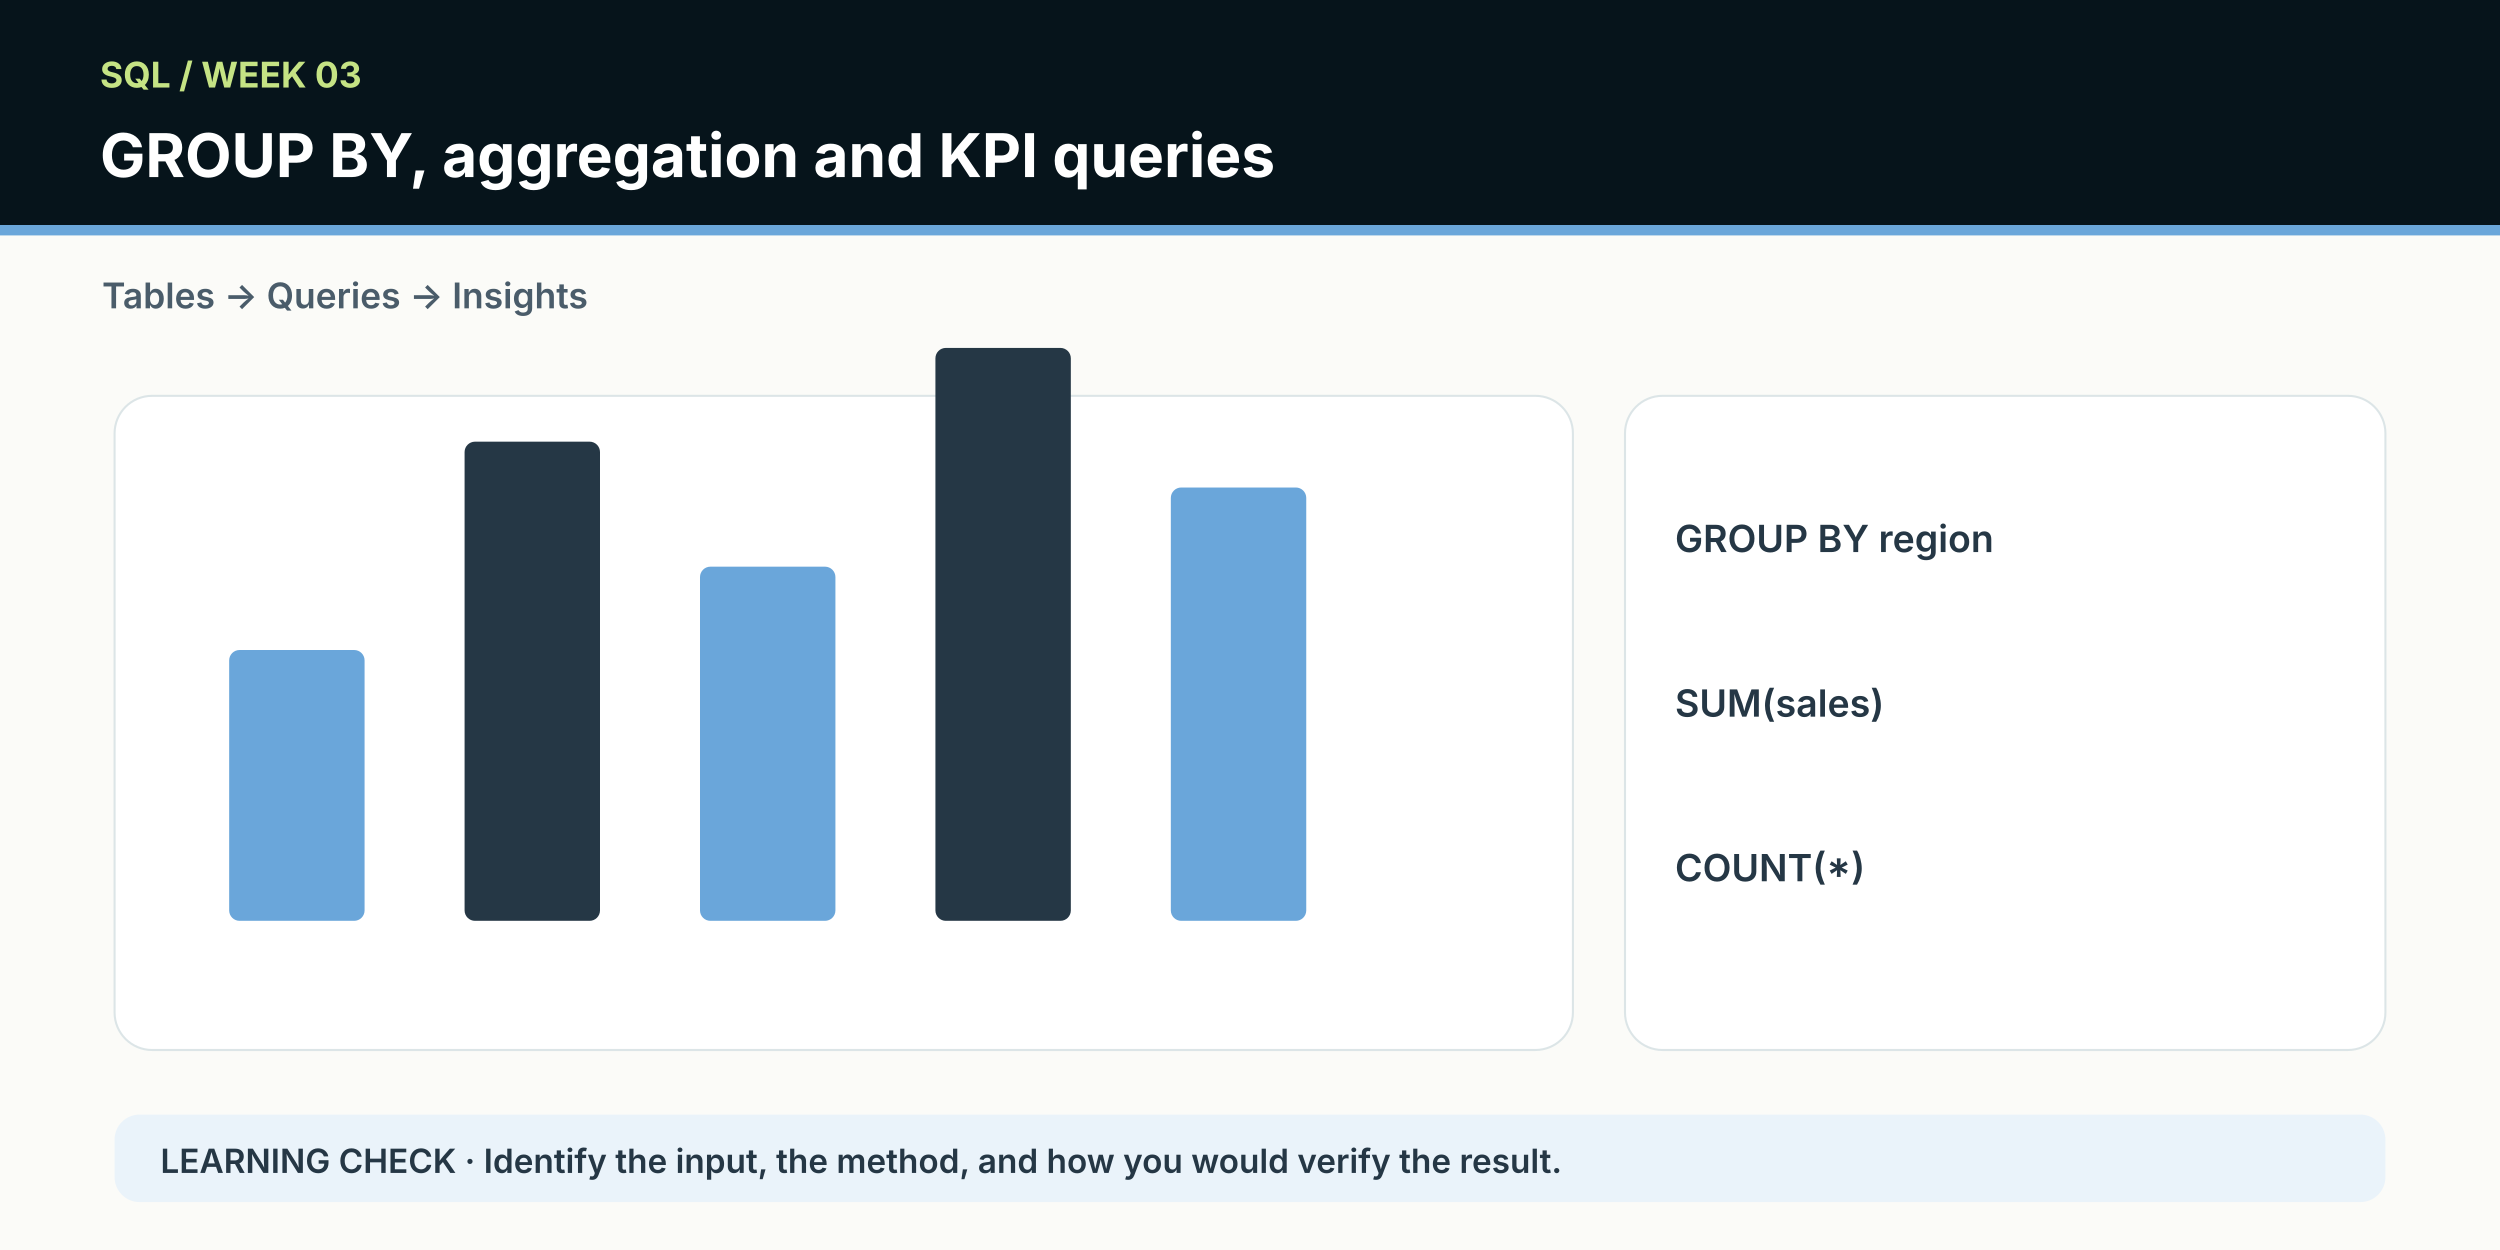
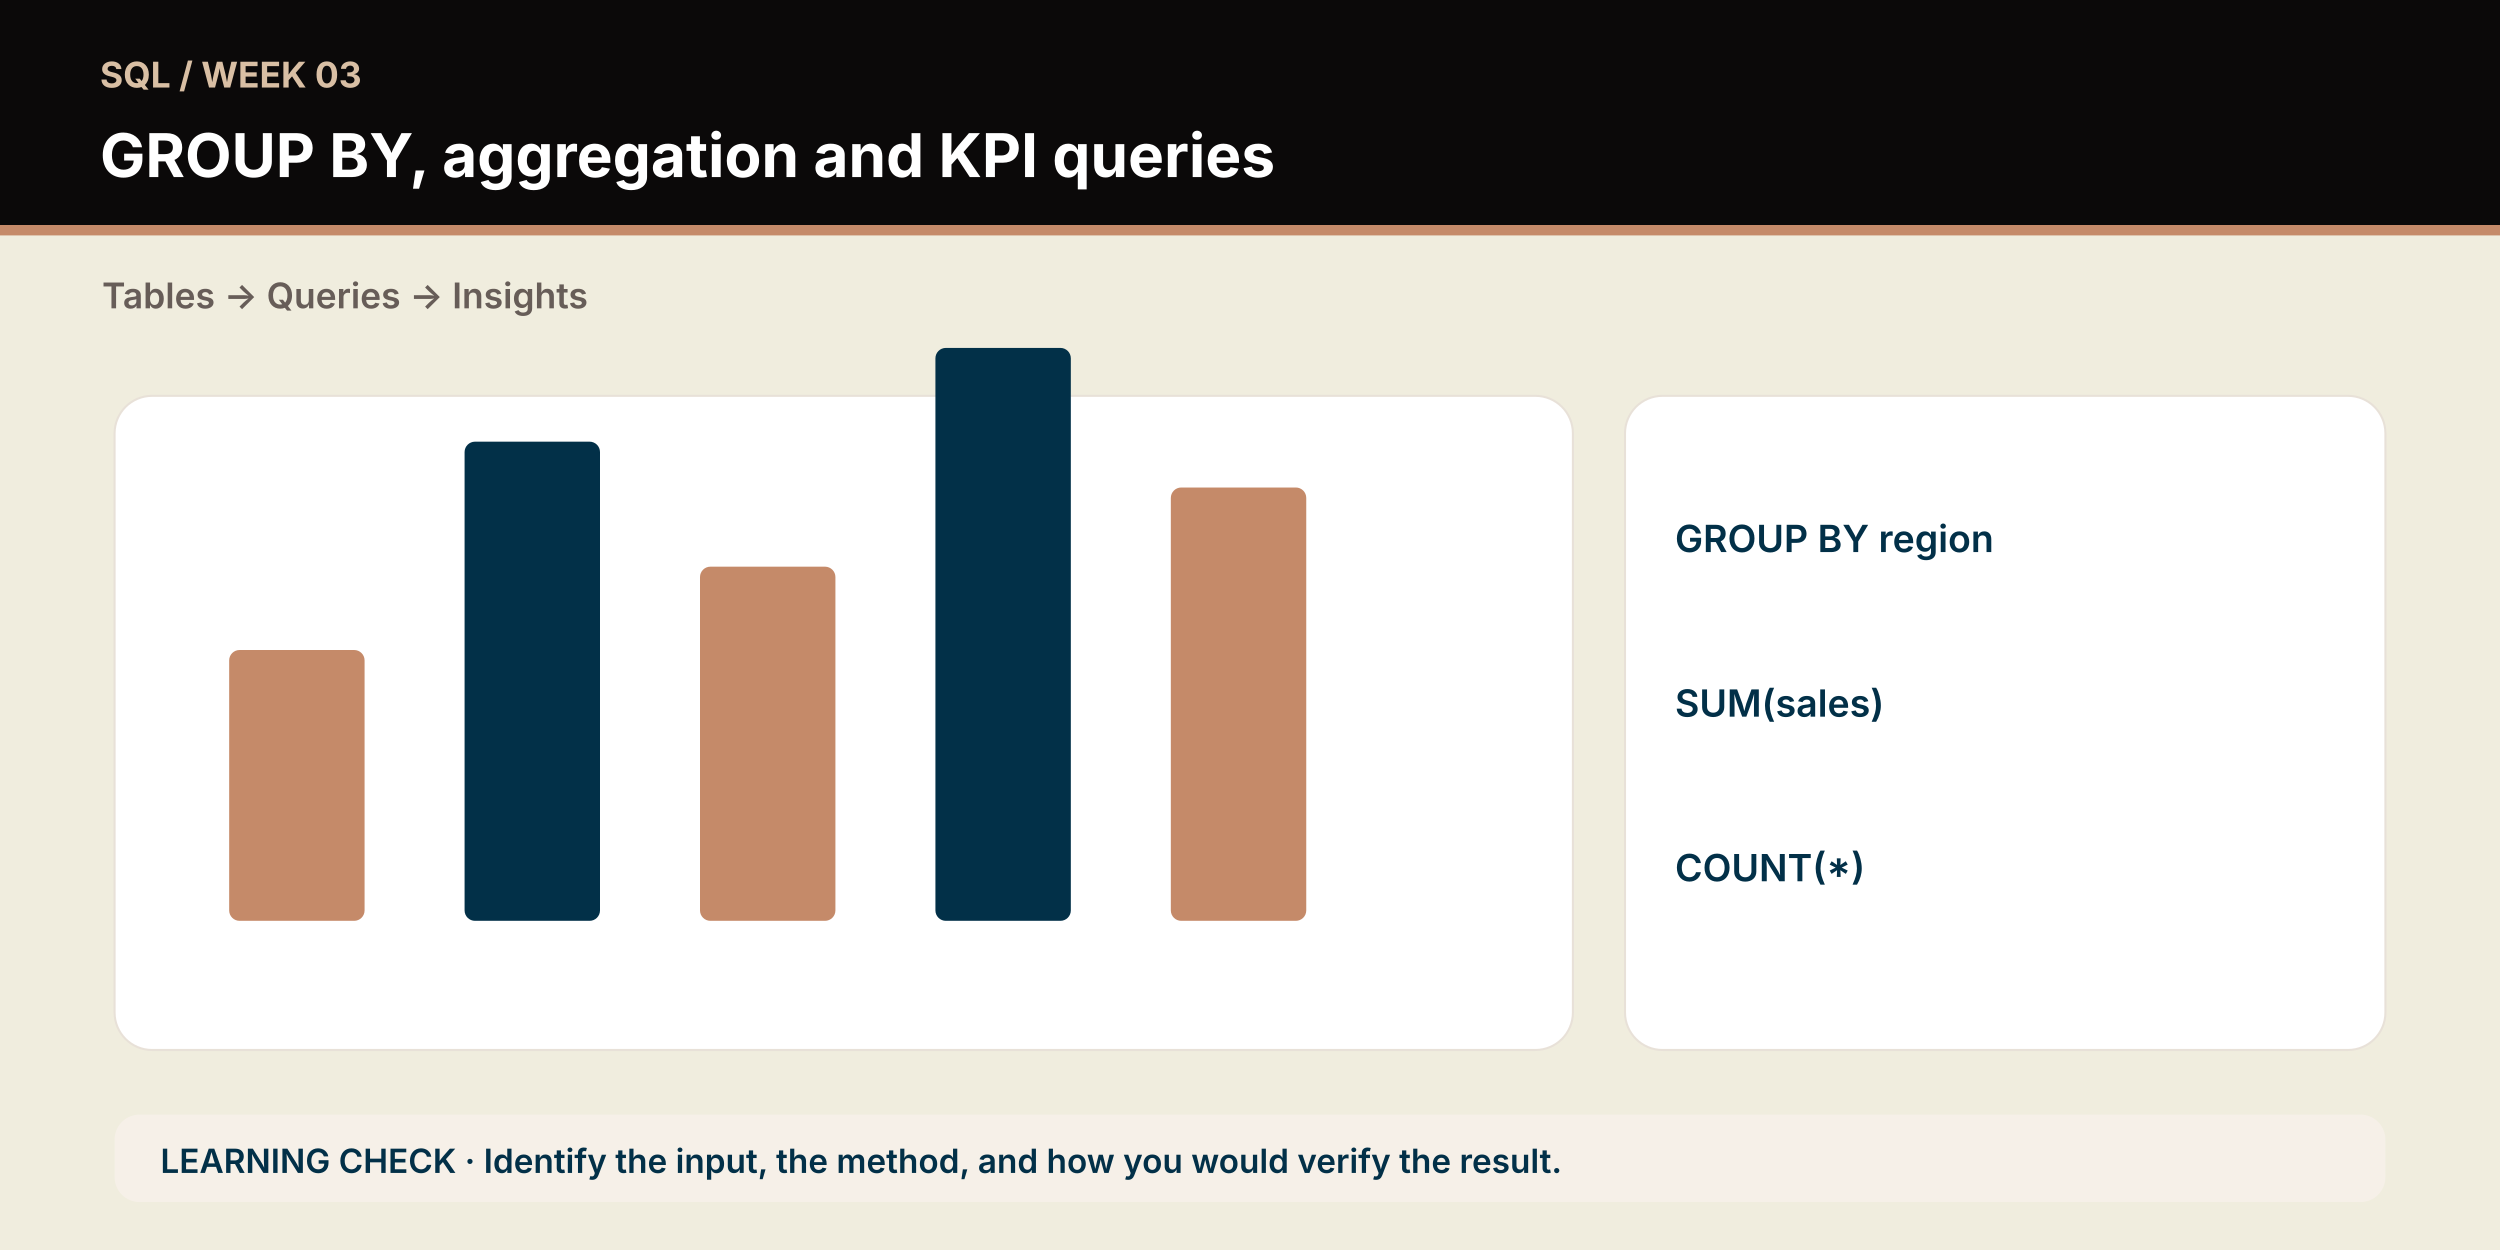
<svg xmlns="http://www.w3.org/2000/svg" width="1200" height="600" viewBox="0 0 1200 600" role="img" aria-label="SQL week 3: GROUP BY, aggregation and KPI queries concept diagram">
-   <rect x="0" y="0" width="1200" height="600" rx="0" fill="#FBFBF8" stroke="none" />
-   <rect x="0" y="0" width="1200" height="112" rx="0" fill="#06141B" stroke="none" />
-   <rect x="0" y="108" width="1200" height="5" rx="0" fill="#6AA6DA" stroke="none" />
-   <text x="48" y="42" fill="#C5E384" font-size="17" font-family="Inter,Arial,sans-serif" font-weight="700">SQL  /  WEEK 03</text>
+   <rect x="0" y="0" width="1200" height="600" rx="0" fill="#F0EDDE" stroke="none" />
+   <rect x="0" y="0" width="1200" height="112" rx="0" fill="#0B0909" stroke="none" />
+   <rect x="0" y="108" width="1200" height="5" rx="0" fill="#C58A69" stroke="none" />
+   <text x="48" y="42" fill="#D9BFA4" font-size="17" font-family="Inter,Arial,sans-serif" font-weight="700">SQL  /  WEEK 03</text>
  <text x="48" y="85" fill="#FFFFFF" font-size="29" font-family="Inter,Arial,sans-serif" font-weight="700">GROUP BY, aggregation and KPI queries</text>
-   <text x="49" y="148" fill="#4A5C6A" font-size="17" font-family="Inter,Arial,sans-serif" font-weight="600">Tables → Queries → Insights</text>
-   <rect x="55" y="190" width="700" height="314" rx="18" fill="#FFFFFF" stroke="#DCE5E7" />
-   <rect x="780" y="190" width="365" height="314" rx="18" fill="#FFFFFF" stroke="#DCE5E7" />
-   <rect x="110" y="312" width="65" height="130" rx="5" fill="#6AA6DA" stroke="none" />
-   <rect x="223" y="212" width="65" height="230" rx="5" fill="#253745" stroke="none" />
-   <rect x="336" y="272" width="65" height="170" rx="5" fill="#6AA6DA" stroke="none" />
-   <rect x="449" y="167" width="65" height="275" rx="5" fill="#253745" stroke="none" />
-   <rect x="562" y="234" width="65" height="208" rx="5" fill="#6AA6DA" stroke="none" />
-   <text x="804" y="265" fill="#253745" font-size="18" font-family="Inter,Arial,sans-serif" font-weight="600">GROUP BY region</text>
-   <text x="804" y="344" fill="#253745" font-size="18" font-family="Inter,Arial,sans-serif" font-weight="600">SUM(sales)</text>
-   <text x="804" y="423" fill="#253745" font-size="18" font-family="Inter,Arial,sans-serif" font-weight="600">COUNT(*)</text>
-   <rect x="55" y="535" width="1090" height="42" rx="12" fill="#EAF3FA" stroke="none" />
-   <text x="77" y="563" fill="#253745" font-size="16" font-family="Inter,Arial,sans-serif" font-weight="600">LEARNING CHECK  ·  Identify the input, the method, and how you would verify the result.</text>
+   <text x="49" y="148" fill="#675D58" font-size="17" font-family="Inter,Arial,sans-serif" font-weight="600">Tables → Queries → Insights</text>
+   <rect x="55" y="190" width="700" height="314" rx="18" fill="#FFFFFF" stroke="#E8E1D8" />
+   <rect x="780" y="190" width="365" height="314" rx="18" fill="#FFFFFF" stroke="#E8E1D8" />
+   <rect x="110" y="312" width="65" height="130" rx="5" fill="#C58A69" stroke="none" />
+   <rect x="223" y="212" width="65" height="230" rx="5" fill="#023048" stroke="none" />
+   <rect x="336" y="272" width="65" height="170" rx="5" fill="#C58A69" stroke="none" />
+   <rect x="449" y="167" width="65" height="275" rx="5" fill="#023048" stroke="none" />
+   <rect x="562" y="234" width="65" height="208" rx="5" fill="#C58A69" stroke="none" />
+   <text x="804" y="265" fill="#023048" font-size="18" font-family="Inter,Arial,sans-serif" font-weight="600">GROUP BY region</text>
+   <text x="804" y="344" fill="#023048" font-size="18" font-family="Inter,Arial,sans-serif" font-weight="600">SUM(sales)</text>
+   <text x="804" y="423" fill="#023048" font-size="18" font-family="Inter,Arial,sans-serif" font-weight="600">COUNT(*)</text>
+   <rect x="55" y="535" width="1090" height="42" rx="12" fill="#F6F0E8" stroke="none" />
+   <text x="77" y="563" fill="#023048" font-size="16" font-family="Inter,Arial,sans-serif" font-weight="600">LEARNING CHECK  ·  Identify the input, the method, and how you would verify the result.</text>
</svg>
